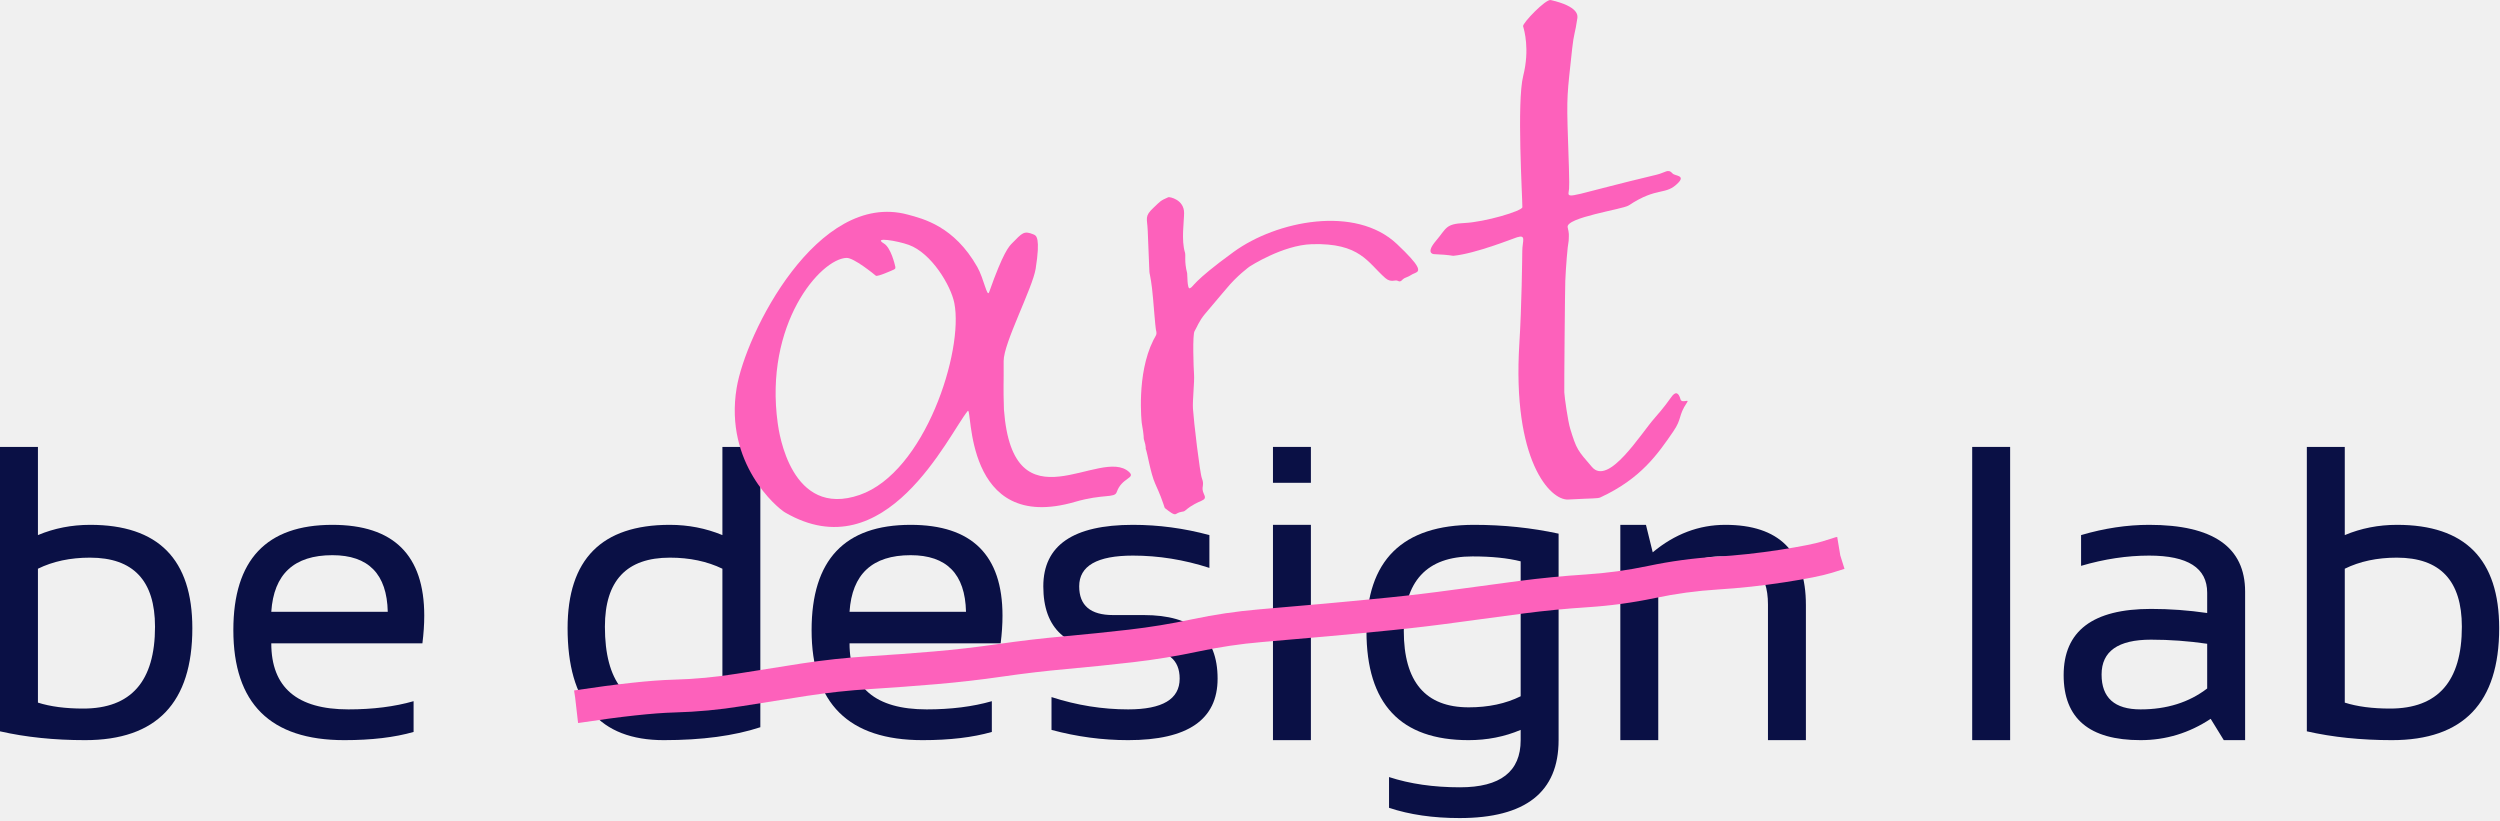
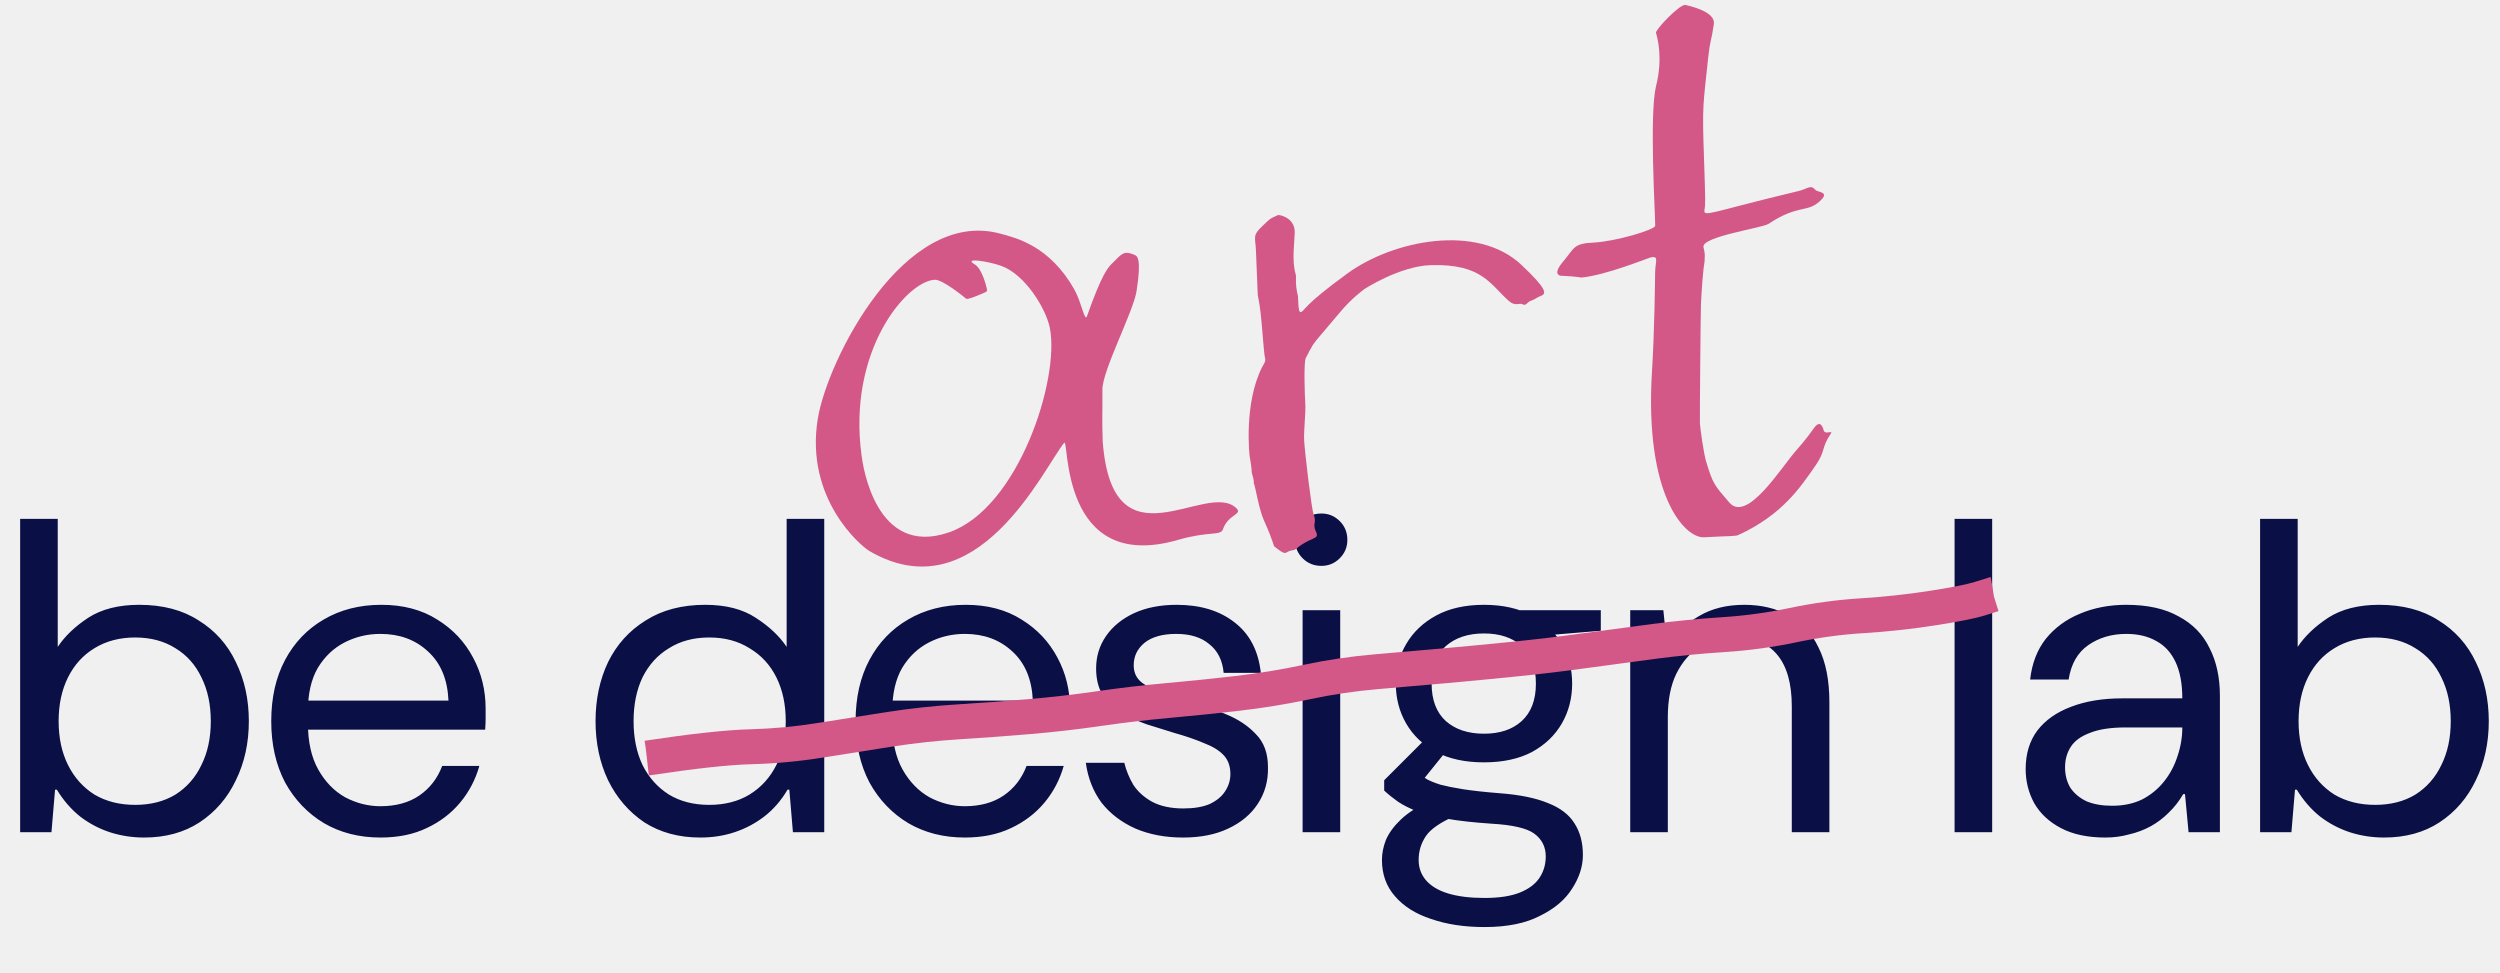
- <svg xmlns="http://www.w3.org/2000/svg" width="100%" viewBox="0 0 762 250" fill="none">
-   <g id="logo-be-design-lab-vector">
-     <path d="M714.688 214.158C718.479 215.366 723.083 215.971 728.5 215.971C743.083 215.971 750.375 207.658 750.375 191.033C750.375 176.991 743.771 169.971 730.562 169.971C724.562 169.971 719.271 171.096 714.688 173.346V214.158ZM703.125 136.221H714.688V163.096C719.646 161.012 724.958 159.971 730.625 159.971C751.375 159.971 761.75 170.471 761.75 191.471C761.75 214.221 750.854 225.596 729.062 225.596C719.646 225.596 711 224.7 703.125 222.908V136.221Z" fill="#0A1045" />
-     <path d="M629 205.783C629 192.325 637.875 185.596 655.625 185.596C661.333 185.596 667.042 186.012 672.75 186.846V180.658C672.75 173.116 666.854 169.346 655.062 169.346C648.312 169.346 641.396 170.387 634.312 172.471V163.096C641.396 161.012 648.312 159.971 655.062 159.971C674.562 159.971 684.312 166.762 684.312 180.346V225.596H677.812L673.812 219.096C667.271 223.429 660.146 225.596 652.438 225.596C636.812 225.596 629 218.991 629 205.783ZM655.625 194.971C645.583 194.971 640.562 198.512 640.562 205.596C640.562 212.679 644.521 216.221 652.438 216.221C660.438 216.221 667.208 214.096 672.75 209.846V196.221C667.042 195.387 661.333 194.971 655.625 194.971Z" fill="#0A1045" />
-     <path d="M612.688 136.221V225.596H601.125V136.221H612.688Z" fill="#0A1045" />
-     <path d="M493.875 225.596V159.971H501.688L503.75 168.346C510.458 162.762 517.833 159.971 525.875 159.971C542.25 159.971 550.438 168.116 550.438 184.408V225.596H538.875V184.221C538.875 174.471 534.021 169.596 524.312 169.596C517.688 169.596 511.396 172.366 505.438 177.908V225.596H493.875Z" fill="#0A1045" />
-     <path d="M463.5 171.096C459.542 170.096 454.646 169.596 448.812 169.596C434.854 169.596 427.875 177.158 427.875 192.283C427.875 207.825 434.479 215.596 447.688 215.596C453.688 215.596 458.958 214.471 463.5 212.221V171.096ZM475.062 225.596C475.062 241.429 465 249.346 444.875 249.346C436.792 249.346 429.625 248.304 423.375 246.221V236.846C429.75 238.929 436.958 239.971 445 239.971C457.333 239.971 463.5 235.179 463.5 225.596V222.471C458.583 224.554 453.292 225.596 447.625 225.596C426.875 225.596 416.5 214.533 416.5 192.408C416.5 170.783 427.438 159.971 449.312 159.971C458.188 159.971 466.771 160.866 475.062 162.658V225.596Z" fill="#0A1045" />
-     <path d="M399.562 159.971V225.596H388V159.971H399.562ZM399.562 136.221V147.158H388V136.221H399.562Z" fill="#0A1045" />
-     <path d="M320.5 222.471V212.471C328.208 214.971 336 216.221 343.875 216.221C354.333 216.221 359.562 213.096 359.562 206.846C359.562 201.012 355.917 198.096 348.625 198.096H339.25C325.083 198.096 318 191.637 318 178.721C318 166.221 327.104 159.971 345.312 159.971C353.146 159.971 360.917 161.012 368.625 163.096V173.096C360.917 170.596 353.146 169.346 345.312 169.346C334.396 169.346 328.938 172.471 328.938 178.721C328.938 184.554 332.375 187.471 339.25 187.471H348.625C363.625 187.471 371.125 193.929 371.125 206.846C371.125 219.346 362.042 225.596 343.875 225.596C336 225.596 328.208 224.554 320.5 222.471Z" fill="#0A1045" />
-     <path d="M277.562 159.971C296.229 159.971 305.562 169.2 305.562 187.658C305.562 190.283 305.375 193.096 305 196.096H258.938C258.938 209.512 266.771 216.221 282.438 216.221C289.896 216.221 296.521 215.387 302.312 213.721V223.096C296.521 224.762 289.479 225.596 281.188 225.596C258.646 225.596 247.375 214.408 247.375 192.033C247.375 170.658 257.438 159.971 277.562 159.971ZM258.938 186.471H294.438C294.188 174.971 288.562 169.221 277.562 169.221C265.896 169.221 259.688 174.971 258.938 186.471Z" fill="#0A1045" />
-     <path d="M220.188 173.346C215.521 171.096 210.188 169.971 204.188 169.971C190.979 169.971 184.375 176.991 184.375 191.033C184.375 207.658 190.979 215.971 204.188 215.971C210.188 215.971 215.521 215.158 220.188 213.533V173.346ZM231.75 221.658C223.792 224.283 213.979 225.596 202.312 225.596C182.771 225.596 173 214.221 173 191.471C173 170.471 183.375 159.971 204.125 159.971C209.792 159.971 215.146 161.012 220.188 163.096V136.221H231.75V221.658Z" fill="#0A1045" />
-     <path d="M101.312 159.971C119.979 159.971 129.312 169.2 129.312 187.658C129.312 190.283 129.125 193.096 128.75 196.096H82.688C82.688 209.512 90.521 216.221 106.188 216.221C113.646 216.221 120.271 215.387 126.062 213.721V223.096C120.271 224.762 113.229 225.596 104.938 225.596C82.396 225.596 71.125 214.408 71.125 192.033C71.125 170.658 81.188 159.971 101.312 159.971ZM82.688 186.471H118.188C117.938 174.971 112.312 169.221 101.312 169.221C89.646 169.221 83.438 174.971 82.688 186.471Z" fill="#0A1045" />
-     <path d="M11.562 214.158C15.354 215.366 19.958 215.971 25.375 215.971C39.958 215.971 47.25 207.658 47.25 191.033C47.25 176.991 40.646 169.971 27.438 169.971C21.438 169.971 16.146 171.096 11.562 173.346V214.158ZM0 136.221H11.562V163.096C16.521 161.012 21.833 159.971 27.5 159.971C48.25 159.971 58.625 170.471 58.625 191.471C58.625 214.221 47.729 225.596 25.938 225.596C16.521 225.596 7.875 224.7 0 222.908V136.221Z" fill="#0A1045" />
-     <path d="M560.921 169.302L562.202 173.383L558.408 174.573L558.4 174.576L558.392 174.578C555.406 175.504 550.484 176.462 543.903 177.481C537.166 178.525 530.391 179.258 523.578 179.681C517.161 180.079 510.792 180.943 504.471 182.273C497.68 183.703 490.832 184.639 483.931 185.083C477.377 185.504 470.853 186.138 464.359 186.984C457.771 187.843 451.179 188.729 444.584 189.642C437.915 190.566 431.231 191.368 424.531 192.048C417.873 192.723 411.215 193.359 404.558 193.958C397.91 194.556 391.257 195.137 384.598 195.7C378.157 196.245 371.764 197.193 365.418 198.545C358.714 199.973 351.97 201.077 345.188 201.858C338.523 202.626 331.848 203.312 325.162 203.914C318.608 204.504 312.075 205.272 305.564 206.218C298.866 207.19 292.142 207.963 285.393 208.537C278.704 209.105 272.008 209.598 265.305 210.014C258.791 210.419 252.312 211.118 245.867 212.111C239.286 213.125 232.709 214.165 226.138 215.231C219.331 216.336 212.47 216.978 205.555 217.16C199.183 217.327 189.531 218.367 176.471 220.339L176.384 220.351L176.296 220.362L176.196 220.373L175.303 212.598L174.978 210.451C175.003 210.447 175.029 210.443 175.055 210.439L175.066 210.437C188.178 208.459 198.297 207.348 205.292 207.164C211.76 206.994 218.174 206.392 224.536 205.36C231.134 204.29 237.736 203.246 244.344 202.227C251.088 201.188 257.868 200.457 264.685 200.033C271.312 199.621 277.933 199.135 284.546 198.573C291.098 198.016 297.626 197.265 304.128 196.321C310.818 195.35 317.53 194.561 324.265 193.954C330.868 193.359 337.46 192.682 344.043 191.924C350.508 191.179 356.939 190.126 363.334 188.764C370.088 187.325 376.895 186.315 383.755 185.735C390.396 185.173 397.032 184.594 403.662 183.998C410.282 183.403 416.902 182.77 423.522 182.098C430.101 181.431 436.664 180.644 443.212 179.737C449.833 178.82 456.452 177.93 463.067 177.068C469.777 176.194 476.518 175.539 483.289 175.104C489.712 174.692 496.086 173.82 502.411 172.488C509.206 171.058 516.056 170.128 522.959 169.7C529.467 169.296 535.938 168.596 542.373 167.599C548.949 166.581 553.204 165.715 555.414 165.032L559.54 163.737L559.883 163.681L559.981 163.664L560.921 169.302Z" fill="#FD61BB" />
-     <path fill-rule="evenodd" clip-rule="evenodd" d="M305.999 124.818C308.774 161.94 335.586 135.804 344.178 143.894C346.196 145.795 341.897 145.578 340.375 149.992C339.714 151.91 336.385 150.44 327.627 152.98C293.437 162.892 296.486 123.375 294.957 125.267C289.044 132.582 270.01 174.068 239.289 156.201C236.862 154.79 220.758 141.261 224.518 118.311C227.26 101.575 249.195 57.995 276.67 65.404C281.328 66.66 290.821 68.908 297.872 81.359C299.92 84.975 300.858 90.843 301.5 89.025C305.79 76.853 307.566 75.067 308.493 74.134C311.583 71.025 312.031 70.19 315.083 71.482C315.849 71.806 317.174 72.366 315.679 81.865C314.741 87.826 305.873 104.578 305.913 110.035C305.968 117.463 305.767 117.4 305.999 124.818ZM272.896 81.31C272.904 81.872 272.972 81.855 272.457 82.163C272.033 82.355 267.448 84.433 266.959 84.033C266.311 83.502 260.237 78.527 258.008 78.607C250.067 78.892 232.847 98.762 237.064 129.104C237.428 131.728 241.095 158.102 262.026 150.852C281.896 143.971 293.773 107.039 290.881 92.379C289.821 87.01 283.897 77.118 276.979 74.631C273.522 73.388 265.866 72.096 269.414 74.216C271.579 75.511 272.756 80.694 272.896 81.31Z" fill="#FD61BB" />
-     <path fill-rule="evenodd" clip-rule="evenodd" d="M478.136 73.324C477.761 75.219 477.298 81.244 477.1 85.614C477.007 87.688 476.737 118.242 476.799 119.596C476.872 121.17 477.917 128.429 478.585 130.62C480.542 137.042 480.86 137.265 485.233 142.341C490.31 148.234 500.184 132.087 504.34 127.414C504.772 126.928 507.251 124.14 509.402 121.049C510.651 119.255 511.619 119.53 512.207 121.681C512.597 123.105 515.054 121.414 514.209 122.668C511.428 126.797 512.799 127.471 509.966 131.584C505.347 138.292 500.211 145.861 487.837 151.588C486.944 152.002 486.029 151.822 477.966 152.257C472.567 152.549 460.851 140.495 463.106 104.579C463.81 93.358 463.968 78.701 463.992 76.449C464.024 73.444 465.287 71.432 462.388 72.326C461.181 72.699 449.806 77.291 443.022 77.966C442.548 78.013 442.573 77.711 437.084 77.46C436.755 77.446 434.521 77.111 437.695 73.383C440.947 69.566 440.489 68.25 446.353 67.975C452.624 67.681 464.011 64.3 464.017 63.147C464.032 60.14 462.281 31.066 464.265 23.171C466.314 15.021 464.58 9.168 464.235 8.005C463.976 7.132 471.11 -0.348 472.67 0.013C481.282 2.003 480.883 4.793 480.772 5.571C480.1 10.274 479.694 10.152 479.193 14.861C477.698 28.907 477.447 28.845 477.944 43.014C478.429 56.842 478.343 57.312 478.12 58.533C477.686 60.905 479.602 59.289 505.012 53.23C507.63 52.606 508.422 51.285 509.824 52.898C510.459 53.628 513.734 53.407 511.577 55.659C507.634 59.776 505.318 56.723 496.427 62.617C494.615 63.818 477.144 66.274 477.826 69.279C478.287 71.312 478.207 71.253 478.136 73.324Z" fill="#FD61BB" />
-     <path fill-rule="evenodd" clip-rule="evenodd" d="M364.112 100.923C363.427 101.985 363.8 112.073 363.944 114.153C364.106 116.482 363.454 121.993 363.613 124.579C363.838 128.261 365.717 144.239 366.342 145.8C367.275 148.129 365.894 148.382 366.99 150.661C368.138 153.051 365.544 151.962 361.297 155.579C360.489 156.267 360.223 155.617 358.434 156.672C357.792 157.051 356.545 156.008 355.192 154.975C354.675 154.58 355.199 154.289 352.112 147.439C350.648 144.191 349.704 137.892 349.225 136.824C349.125 136.601 349.477 136.533 348.64 133.83C348.524 133.455 348.809 133.432 348.01 128.964C348.003 128.926 346.293 114.142 351.548 103.67C352.34 102.091 352.755 102.14 352.306 100.402C352.188 99.948 351.524 91.872 351.462 91.13C351.072 86.392 350.525 83.882 350.39 83.261C350.319 82.934 350.342 82.93 349.825 70.243C349.672 66.483 348.748 65.972 351.619 63.293C353.657 61.391 353.537 61.219 356.094 60.113C356.464 59.953 360.928 60.795 360.913 64.943C360.904 67.561 360.009 73.243 361.19 77.022C361.458 77.878 360.913 79.649 361.846 83.292C361.923 83.59 361.83 88.192 362.657 87.865C363.95 87.355 363.035 86.214 376.031 76.771C389.097 67.277 413.146 62.444 425.772 74.367C433.061 81.25 432.967 82.567 431.383 83.191C429.864 83.789 430.018 84.051 428.456 84.623C427.056 85.136 427.248 86.241 425.926 85.555C425.285 85.222 423.951 86.254 422.213 84.725C416.852 80.013 414.59 74.004 399.892 74.425C390.963 74.68 380.88 81.241 380.88 81.241C380.88 81.241 377.031 84.007 373.73 88.071C373.223 88.695 373.189 88.644 367.238 95.739C365.418 97.91 364.709 99.996 364.112 100.923Z" fill="#FD61BB" />
+ <svg xmlns="http://www.w3.org/2000/svg" width="100%" viewBox="0 0 715 278" fill="none">
+   <path d="M41.216 239.536C37.803 239.536 34.517 239.024 31.36 238C28.288 236.976 25.472 235.483 22.912 233.52C20.352 231.472 18.133 228.912 16.256 225.84H15.744L14.72 238H5.76V148.4H16.512V185.008C18.56 181.936 21.461 179.163 25.216 176.688C29.056 174.213 33.92 172.976 39.808 172.976C46.549 172.976 52.224 174.469 56.832 177.456C61.525 180.357 65.067 184.325 67.456 189.36C69.931 194.395 71.168 200.027 71.168 206.256C71.168 212.485 69.931 218.117 67.456 223.152C65.067 228.187 61.611 232.197 57.088 235.184C52.651 238.085 47.36 239.536 41.216 239.536ZM38.656 230.192C43.093 230.192 46.933 229.211 50.176 227.248C53.419 225.2 55.893 222.384 57.6 218.8C59.392 215.216 60.288 211.035 60.288 206.256C60.288 201.477 59.392 197.296 57.6 193.712C55.893 190.128 53.419 187.355 50.176 185.392C46.933 183.344 43.093 182.32 38.656 182.32C34.219 182.32 30.336 183.344 27.008 185.392C23.765 187.355 21.248 190.128 19.456 193.712C17.664 197.296 16.768 201.477 16.768 206.256C16.768 211.035 17.664 215.216 19.456 218.8C21.248 222.384 23.765 225.2 27.008 227.248C30.336 229.211 34.219 230.192 38.656 230.192ZM108.807 239.536C102.748 239.536 97.372 238.171 92.679 235.44C87.986 232.624 84.274 228.741 81.543 223.792C78.898 218.757 77.575 212.912 77.575 206.256C77.575 199.515 78.898 193.669 81.543 188.72C84.188 183.771 87.858 179.931 92.551 177.2C97.33 174.384 102.834 172.976 109.063 172.976C115.292 172.976 120.626 174.384 125.063 177.2C129.5 179.931 132.914 183.557 135.303 188.08C137.692 192.517 138.887 197.381 138.887 202.672C138.887 203.525 138.887 204.464 138.887 205.488C138.887 206.427 138.844 207.493 138.759 208.688H85.639V200.368H128.263C128.007 194.309 126.044 189.616 122.375 186.288C118.791 182.96 114.268 181.296 108.807 181.296C105.138 181.296 101.724 182.107 98.567 183.728C95.41 185.349 92.85 187.781 90.887 191.024C89.01 194.267 88.071 198.363 88.071 203.312V206.896C88.071 212.187 89.052 216.581 91.015 220.08C92.978 223.579 95.538 226.224 98.695 228.016C101.938 229.723 105.308 230.576 108.807 230.576C113.244 230.576 116.956 229.552 119.943 227.504C122.93 225.456 125.106 222.64 126.471 219.056H137.095C135.986 222.981 134.151 226.48 131.591 229.552C129.031 232.624 125.831 235.056 121.991 236.848C118.236 238.64 113.842 239.536 108.807 239.536ZM200.277 239.536C194.133 239.536 188.8 238.085 184.277 235.184C179.84 232.197 176.384 228.187 173.909 223.152C171.52 218.117 170.325 212.485 170.325 206.256C170.325 200.027 171.52 194.395 173.909 189.36C176.384 184.325 179.968 180.357 184.661 177.456C189.354 174.469 195.029 172.976 201.685 172.976C207.573 172.976 212.394 174.213 216.149 176.688C219.989 179.163 222.933 181.936 224.981 185.008V148.4H235.733V238H226.773L225.749 225.84H225.237C223.445 228.912 221.226 231.472 218.581 233.52C216.021 235.483 213.205 236.976 210.133 238C207.061 239.024 203.776 239.536 200.277 239.536ZM202.837 230.192C207.274 230.192 211.114 229.211 214.357 227.248C217.685 225.2 220.245 222.384 222.037 218.8C223.829 215.216 224.725 211.035 224.725 206.256C224.725 201.477 223.829 197.296 222.037 193.712C220.245 190.128 217.685 187.355 214.357 185.392C211.114 183.344 207.274 182.32 202.837 182.32C198.4 182.32 194.56 183.344 191.317 185.392C188.074 187.355 185.557 190.128 183.765 193.712C182.058 197.296 181.205 201.477 181.205 206.256C181.205 211.035 182.058 215.216 183.765 218.8C185.557 222.384 188.074 225.2 191.317 227.248C194.56 229.211 198.4 230.192 202.837 230.192ZM275.932 239.536C269.873 239.536 264.497 238.171 259.804 235.44C255.111 232.624 251.399 228.741 248.668 223.792C246.023 218.757 244.7 212.912 244.7 206.256C244.7 199.515 246.023 193.669 248.668 188.72C251.313 183.771 254.983 179.931 259.676 177.2C264.455 174.384 269.959 172.976 276.188 172.976C282.417 172.976 287.751 174.384 292.188 177.2C296.625 179.931 300.039 183.557 302.428 188.08C304.817 192.517 306.012 197.381 306.012 202.672C306.012 203.525 306.012 204.464 306.012 205.488C306.012 206.427 305.969 207.493 305.884 208.688H252.764V200.368H295.388C295.132 194.309 293.169 189.616 289.5 186.288C285.916 182.96 281.393 181.296 275.932 181.296C272.263 181.296 268.849 182.107 265.692 183.728C262.535 185.349 259.975 187.781 258.012 191.024C256.135 194.267 255.196 198.363 255.196 203.312V206.896C255.196 212.187 256.177 216.581 258.14 220.08C260.103 223.579 262.663 226.224 265.82 228.016C269.063 229.723 272.433 230.576 275.932 230.576C280.369 230.576 284.081 229.552 287.068 227.504C290.055 225.456 292.231 222.64 293.596 219.056H304.22C303.111 222.981 301.276 226.48 298.716 229.552C296.156 232.624 292.956 235.056 289.116 236.848C285.361 238.64 280.967 239.536 275.932 239.536ZM338.321 239.536C333.286 239.536 328.764 238.683 324.753 236.976C320.742 235.184 317.5 232.709 315.025 229.552C312.636 226.309 311.142 222.512 310.545 218.16H321.553C322.065 220.293 322.918 222.384 324.113 224.432C325.393 226.395 327.185 228.016 329.489 229.296C331.878 230.576 334.865 231.216 338.449 231.216C341.521 231.216 344.038 230.789 346.001 229.936C347.964 228.997 349.414 227.803 350.353 226.352C351.377 224.816 351.889 223.152 351.889 221.36C351.889 219.141 351.249 217.349 349.969 215.984C348.689 214.619 346.812 213.467 344.337 212.528C341.948 211.504 339.089 210.523 335.761 209.584C333.201 208.816 330.598 208.005 327.953 207.152C325.308 206.213 322.876 205.104 320.657 203.824C318.524 202.544 316.774 200.88 315.409 198.832C314.129 196.784 313.489 194.224 313.489 191.152C313.489 187.739 314.428 184.667 316.305 181.936C318.182 179.205 320.828 177.029 324.241 175.408C327.74 173.787 331.836 172.976 336.529 172.976C343.27 172.976 348.774 174.64 353.041 177.968C357.393 181.296 359.91 186.117 360.593 192.432H349.969C349.628 188.848 348.262 186.117 345.873 184.24C343.569 182.277 340.412 181.296 336.401 181.296C332.476 181.296 329.446 182.149 327.313 183.856C325.265 185.563 324.241 187.696 324.241 190.256C324.241 191.963 324.753 193.371 325.777 194.48C326.801 195.589 328.422 196.571 330.641 197.424C332.945 198.192 335.846 199.131 339.345 200.24C343.27 201.435 346.982 202.757 350.481 204.208C354.065 205.659 356.966 207.579 359.185 209.968C361.489 212.272 362.641 215.429 362.641 219.44C362.726 223.365 361.745 226.864 359.697 229.936C357.734 232.923 354.918 235.269 351.249 236.976C347.665 238.683 343.356 239.536 338.321 239.536ZM372.546 238V174.512H383.298V238H372.546ZM377.922 161.84C375.789 161.84 373.997 161.115 372.546 159.664C371.095 158.213 370.37 156.421 370.37 154.288C370.37 152.24 371.095 150.491 372.546 149.04C373.997 147.589 375.789 146.864 377.922 146.864C379.97 146.864 381.719 147.589 383.17 149.04C384.621 150.491 385.346 152.283 385.346 154.416C385.346 156.464 384.621 158.213 383.17 159.664C381.719 161.115 379.97 161.84 377.922 161.84ZM424.548 265.136C418.831 265.136 413.753 264.368 409.316 262.832C404.879 261.381 401.423 259.205 398.948 256.304C396.473 253.488 395.236 250.032 395.236 245.936C395.236 244.059 395.62 242.139 396.388 240.176C397.241 238.213 398.649 236.293 400.612 234.416C402.66 232.453 405.519 230.619 409.188 228.912L416.356 233.264C412.004 235.141 409.145 237.104 407.78 239.152C406.415 241.2 405.732 243.461 405.732 245.936C405.732 248.155 406.415 250.075 407.78 251.696C409.231 253.403 411.364 254.683 414.18 255.536C416.996 256.389 420.452 256.816 424.548 256.816C428.729 256.816 432.1 256.304 434.66 255.28C437.22 254.256 439.097 252.848 440.292 251.056C441.487 249.264 442.084 247.216 442.084 244.912C442.084 242.181 440.975 240.005 438.756 238.384C436.623 236.848 432.527 235.909 426.468 235.568C421.433 235.227 417.209 234.757 413.796 234.16C410.468 233.563 407.695 232.88 405.476 232.112C403.257 231.259 401.38 230.32 399.844 229.296C398.393 228.272 397.071 227.205 395.876 226.096V223.152L408.292 210.736L414.436 213.808L404.836 225.712L405.732 221.36C406.5 221.872 407.311 222.384 408.164 222.896C409.103 223.408 410.383 223.92 412.004 224.432C413.625 224.859 415.759 225.285 418.404 225.712C421.135 226.139 424.633 226.523 428.9 226.864C434.617 227.291 439.225 228.229 442.724 229.68C446.223 231.045 448.74 232.965 450.276 235.44C451.897 237.915 452.708 240.944 452.708 244.528C452.708 247.771 451.684 250.971 449.636 254.128C447.673 257.285 444.601 259.888 440.42 261.936C436.324 264.069 431.033 265.136 424.548 265.136ZM424.42 218.032C419.044 218.032 414.479 217.051 410.724 215.088C406.969 213.04 404.111 210.309 402.148 206.896C400.185 203.483 399.204 199.685 399.204 195.504C399.204 191.323 400.185 187.568 402.148 184.24C404.111 180.827 406.969 178.096 410.724 176.048C414.479 174 419.044 172.976 424.42 172.976C429.796 172.976 434.361 174 438.116 176.048C441.871 178.096 444.729 180.827 446.692 184.24C448.655 187.568 449.636 191.323 449.636 195.504C449.636 199.685 448.655 203.483 446.692 206.896C444.729 210.309 441.871 213.04 438.116 215.088C434.361 217.051 429.796 218.032 424.42 218.032ZM424.42 209.84C428.943 209.84 432.527 208.645 435.172 206.256C437.903 203.781 439.268 200.197 439.268 195.504C439.268 190.725 437.903 187.141 435.172 184.752C432.527 182.363 428.943 181.168 424.42 181.168C419.897 181.168 416.271 182.363 413.54 184.752C410.809 187.141 409.444 190.725 409.444 195.504C409.444 200.197 410.809 203.781 413.54 206.256C416.271 208.645 419.897 209.84 424.42 209.84ZM434.66 182.32L431.46 174.512H457.828V180.4L434.66 182.32ZM466.245 238V174.512H475.717L476.741 184.496H477.253C479.472 180.997 482.373 178.224 485.957 176.176C489.541 174.043 493.85 172.976 498.885 172.976C503.749 172.976 508.016 174 511.685 176.048C515.354 178.011 518.17 181.083 520.133 185.264C522.181 189.36 523.205 194.565 523.205 200.88V238H512.453V202.032C512.453 195.461 511.045 190.512 508.229 187.184C505.413 183.856 501.36 182.192 496.069 182.192C492.4 182.192 489.114 183.088 486.213 184.88C483.397 186.672 481.136 189.275 479.429 192.688C477.808 196.016 476.997 200.155 476.997 205.104V238H466.245ZM559.01 238V148.4H569.762V238H559.01ZM602.124 239.536C597.089 239.536 592.865 238.64 589.452 236.848C586.039 235.056 583.479 232.667 581.772 229.68C580.151 226.693 579.34 223.451 579.34 219.952C579.34 215.6 580.449 211.931 582.668 208.944C584.972 205.957 588.172 203.696 592.268 202.16C596.449 200.539 601.356 199.728 606.988 199.728H624.14C624.14 195.547 623.5 192.091 622.22 189.36C620.94 186.629 619.105 184.624 616.716 183.344C614.327 181.979 611.468 181.296 608.14 181.296C603.959 181.296 600.332 182.363 597.26 184.496C594.188 186.629 592.311 189.915 591.628 194.352H580.62C581.132 189.744 582.625 185.861 585.1 182.704C587.66 179.547 590.903 177.157 594.828 175.536C598.839 173.829 603.276 172.976 608.14 172.976C614.199 172.976 619.191 174.085 623.116 176.304C627.127 178.437 630.071 181.467 631.948 185.392C633.911 189.232 634.892 193.755 634.892 198.96V238H625.932L624.908 227.12H624.396C623.201 229.168 621.793 230.96 620.172 232.496C618.636 234.032 616.929 235.312 615.052 236.336C613.175 237.36 611.127 238.128 608.908 238.64C606.775 239.237 604.513 239.536 602.124 239.536ZM604.044 230.448C607.287 230.448 610.145 229.851 612.62 228.656C615.095 227.376 617.185 225.669 618.892 223.536C620.599 221.403 621.879 219.013 622.732 216.368C623.671 213.637 624.14 210.864 624.14 208.048H607.884C603.703 208.048 600.332 208.56 597.772 209.584C595.212 210.523 593.377 211.845 592.268 213.552C591.159 215.259 590.604 217.221 590.604 219.44C590.604 221.659 591.116 223.621 592.14 225.328C593.249 226.949 594.785 228.229 596.748 229.168C598.796 230.021 601.228 230.448 604.044 230.448ZM681.841 239.536C678.428 239.536 675.142 239.024 671.985 238C668.913 236.976 666.097 235.483 663.537 233.52C660.977 231.472 658.758 228.912 656.881 225.84H656.369L655.345 238H646.385V148.4H657.137V185.008C659.185 181.936 662.086 179.163 665.841 176.688C669.681 174.213 674.545 172.976 680.433 172.976C687.174 172.976 692.849 174.469 697.457 177.456C702.15 180.357 705.692 184.325 708.081 189.36C710.556 194.395 711.793 200.027 711.793 206.256C711.793 212.485 710.556 218.117 708.081 223.152C705.692 228.187 702.236 232.197 697.713 235.184C693.276 238.085 687.985 239.536 681.841 239.536ZM679.281 230.192C683.718 230.192 687.558 229.211 690.801 227.248C694.044 225.2 696.518 222.384 698.225 218.8C700.017 215.216 700.913 211.035 700.913 206.256C700.913 201.477 700.017 197.296 698.225 193.712C696.518 190.128 694.044 187.355 690.801 185.392C687.558 183.344 683.718 182.32 679.281 182.32C674.844 182.32 670.961 183.344 667.633 185.392C664.39 187.355 661.873 190.128 660.081 193.712C658.289 197.296 657.393 201.477 657.393 206.256C657.393 211.035 658.289 215.216 660.081 218.8C661.873 222.384 664.39 225.2 667.633 227.248C670.961 229.211 674.844 230.192 679.281 230.192Z" fill="#0A1045" />
+   <path d="M185.099 216.799L185.671 221.766L185.759 221.756L185.846 221.743L185.099 216.799ZM214.798 213.566L214.929 218.565L214.798 213.566ZM254.48 208.574L253.719 203.632L254.48 208.574ZM274.37 206.428L274.06 201.438L274.37 206.428ZM314.221 202.674L314.94 207.622L314.221 202.674ZM334.088 200.338L333.639 195.359L334.088 200.338ZM373.751 195.058L372.709 190.168L373.751 195.058ZM413.485 190.383L413.037 185.403L413.485 190.383ZM433.402 188.477L432.897 183.503L433.402 188.477ZM512.816 178.785L513.845 183.678L512.816 178.785ZM566.286 171.207L567.767 175.983L567.775 175.98L567.783 175.978L566.286 171.207ZM570.08 170.016L569.258 165.085L568.915 165.142L568.583 165.246L570.08 170.016ZM185 216.811L185.572 221.778L185.671 221.766L185.099 216.799L184.528 211.832L184.428 211.843L185 216.811ZM185.099 216.799L185.846 221.743C198.906 219.771 208.557 218.732 214.929 218.565L214.798 213.566L214.667 208.568C207.656 208.752 197.508 209.869 184.353 211.855L185.099 216.799ZM214.798 213.566L214.929 218.565C221.845 218.383 228.706 217.74 235.513 216.636L234.712 211.7L233.911 206.765C227.549 207.797 221.135 208.398 214.667 208.568L214.798 213.566ZM234.712 211.7L235.513 216.636C242.084 215.57 248.66 214.529 255.242 213.515L254.48 208.574L253.719 203.632C247.111 204.65 240.509 205.694 233.911 206.765L234.712 211.7ZM254.48 208.574L255.242 213.515C261.686 212.522 268.166 211.823 274.68 211.419L274.37 206.428L274.06 201.438C267.243 201.861 260.463 202.593 253.719 203.632L254.48 208.574ZM274.37 206.428L274.68 211.419C281.383 211.002 288.079 210.51 294.768 209.941L294.345 204.959L293.921 199.977C287.308 200.539 280.687 201.026 274.06 201.438L274.37 206.428ZM294.345 204.959L294.768 209.941C301.518 209.368 308.241 208.595 314.94 207.622L314.221 202.674L313.503 197.726C307.001 198.67 300.474 199.42 293.921 199.977L294.345 204.959ZM314.221 202.674L314.94 207.622C321.45 206.677 327.982 205.909 334.537 205.318L334.088 200.338L333.639 195.359C326.905 195.965 320.192 196.755 313.503 197.726L314.221 202.674ZM334.088 200.338L334.537 205.318C341.222 204.716 347.898 204.031 354.563 203.263L353.991 198.296L353.418 193.329C346.836 194.087 340.243 194.764 333.639 195.359L334.088 200.338ZM353.991 198.296L354.563 203.263C361.345 202.481 368.088 201.377 374.793 199.949L373.751 195.058L372.709 190.168C366.314 191.53 359.884 192.584 353.418 193.329L353.991 198.296ZM373.751 195.058L374.793 199.949C381.138 198.597 387.531 197.649 393.973 197.104L393.551 192.122L393.13 187.14C386.27 187.72 379.463 188.73 372.709 190.168L373.751 195.058ZM393.551 192.122L393.973 197.104C400.632 196.541 407.285 195.96 413.932 195.363L413.485 190.383L413.037 185.403C406.407 185.999 399.771 186.578 393.13 187.14L393.551 192.122ZM413.485 190.383L413.932 195.363C420.59 194.764 427.248 194.127 433.906 193.452L433.402 188.477L432.897 183.503C426.277 184.174 419.657 184.807 413.037 185.403L413.485 190.383ZM433.402 188.477L433.906 193.452C440.606 192.773 447.29 191.971 453.959 191.047L453.273 186.095L452.587 181.142C446.039 182.049 439.476 182.836 432.897 183.503L433.402 188.477ZM453.273 186.095L453.959 191.047C460.554 190.134 467.146 189.248 473.734 188.389L473.088 183.431L472.442 178.473C465.827 179.335 459.209 180.225 452.587 181.142L453.273 186.095ZM473.088 183.431L473.734 188.389C480.228 187.542 486.751 186.909 493.305 186.488L492.985 181.498L492.664 176.508C485.893 176.943 479.152 177.598 472.442 178.473L473.088 183.431ZM492.985 181.498L493.305 186.488C500.207 186.044 507.054 185.108 513.845 183.678L512.816 178.785L511.786 173.893C505.461 175.224 499.087 176.096 492.664 176.508L492.985 181.498ZM512.816 178.785L513.845 183.678C520.167 182.348 526.536 181.483 532.953 181.085L532.643 176.095L532.334 171.104C525.43 171.533 518.58 172.462 511.786 173.893L512.816 178.785ZM532.643 176.095L532.953 181.085C539.766 180.663 546.541 179.929 553.279 178.886L552.513 173.945L551.748 169.004C545.313 170 538.842 170.701 532.334 171.104L532.643 176.095ZM552.513 173.945L553.279 178.886C559.86 177.866 564.781 176.909 567.767 175.983L566.286 171.207L564.805 166.432C562.6 167.115 558.34 167.983 551.748 169.004L552.513 173.945ZM566.286 171.207L567.783 175.978L571.578 174.787L570.08 170.016L568.583 165.246L564.789 166.437L566.286 171.207ZM570.08 170.016L570.903 174.948L571.002 174.932L570.179 170L569.356 165.068L569.258 165.085L570.08 170.016Z" fill="#D45887" />
+   <g clip-path="url(#clip0_309_164)">
+     <path fill-rule="evenodd" clip-rule="evenodd" d="M315.373 126.223C318.149 163.344 344.961 137.208 353.553 145.299C355.571 147.199 351.272 146.982 349.75 151.396C349.089 153.314 345.76 151.845 337.002 154.384C302.812 164.296 305.861 124.779 304.332 126.672C298.419 133.987 279.385 175.473 248.664 157.606C246.237 156.194 230.133 142.665 233.893 119.716C236.635 102.979 258.57 59.399 286.045 66.809C290.703 68.065 300.196 70.312 307.247 82.763C309.295 86.38 310.233 92.248 310.875 90.429C315.165 78.258 316.941 76.472 317.868 75.538C320.958 72.429 321.406 71.594 324.458 72.886C325.224 73.21 326.549 73.771 325.054 83.269C324.116 89.231 315.248 105.982 315.288 111.44C315.343 118.868 315.142 118.804 315.373 126.223ZM282.271 82.715C282.279 83.276 282.347 83.26 281.832 83.568C281.408 83.759 276.823 85.838 276.334 85.437C275.686 84.907 269.612 79.931 267.383 80.011C259.442 80.297 242.222 100.167 246.439 130.508C246.803 133.132 250.47 159.506 271.401 152.257C291.271 145.376 303.148 108.443 300.256 93.784C299.196 88.415 293.272 78.522 286.354 76.036C282.897 74.793 275.241 73.5 278.789 75.621C280.954 76.915 282.131 82.099 282.271 82.715Z" fill="#D45887" />
  </g>
+   <g clip-path="url(#clip1_309_164)">
+     <path fill-rule="evenodd" clip-rule="evenodd" d="M487.511 74.729C487.136 76.623 486.673 82.648 486.475 87.018C486.382 89.092 486.112 119.646 486.174 121.001C486.247 122.574 487.292 129.834 487.96 132.025C489.917 138.446 490.235 138.67 494.608 143.746C499.685 149.638 509.559 133.492 513.715 128.818C514.147 128.332 516.626 125.545 518.777 122.454C520.026 120.659 520.994 120.935 521.582 123.085C521.972 124.509 524.429 122.818 523.584 124.072C520.803 128.201 522.174 128.875 519.341 132.988C514.722 139.697 509.586 147.266 497.212 152.993C496.319 153.406 495.405 153.227 487.341 153.662C481.942 153.954 470.226 141.9 472.481 105.983C473.185 94.763 473.343 80.105 473.367 77.854C473.399 74.848 474.662 72.837 471.763 73.731C470.556 74.104 459.181 78.695 452.397 79.37C451.923 79.417 451.948 79.115 446.459 78.865C446.13 78.85 443.896 78.516 447.07 74.788C450.322 70.97 449.864 69.655 455.728 69.379C461.999 69.085 473.386 65.705 473.392 64.551C473.407 61.545 471.656 32.471 473.64 24.576C475.689 16.426 473.955 10.572 473.61 9.409C473.351 8.537 480.485 1.057 482.045 1.417C490.657 3.407 490.258 6.197 490.147 6.975C489.475 11.678 489.069 11.557 488.568 16.265C487.073 30.311 486.822 30.249 487.319 44.418C487.804 58.246 487.718 58.716 487.495 59.938C487.061 62.309 488.977 60.693 514.388 54.634C517.005 54.011 517.797 52.689 519.199 54.303C519.834 55.033 523.109 54.811 520.952 57.063C517.009 61.181 514.693 58.127 505.802 64.021C503.99 65.222 486.519 67.678 487.201 70.684C487.662 72.716 487.582 72.657 487.511 74.729Z" fill="#D45887" />
+   </g>
+   <g clip-path="url(#clip2_309_164)">
+     <path fill-rule="evenodd" clip-rule="evenodd" d="M373.487 102.327C372.802 103.39 373.175 113.478 373.319 115.557C373.481 117.887 372.829 123.397 372.988 125.983C373.213 129.666 375.092 145.643 375.717 147.204C376.65 149.533 375.27 149.787 376.365 152.066C377.513 154.456 374.919 153.366 370.672 156.984C369.865 157.671 369.598 157.022 367.809 158.077C367.167 158.455 365.92 157.412 364.568 156.379C364.05 155.984 364.574 155.694 361.487 148.844C360.023 145.595 359.079 139.297 358.6 138.229C358.501 138.006 358.852 137.938 358.015 135.234C357.899 134.859 358.184 134.837 357.385 130.368C357.378 130.331 355.668 115.547 360.923 105.074C361.715 103.496 362.13 103.544 361.681 101.806C361.563 101.353 360.899 93.277 360.838 92.534C360.447 87.796 359.9 85.286 359.765 84.666C359.694 84.338 359.717 84.335 359.2 71.647C359.047 67.887 358.123 67.377 360.994 64.698C363.032 62.796 362.912 62.624 365.469 61.517C365.839 61.357 370.303 62.199 370.288 66.347C370.279 68.966 369.384 74.648 370.565 78.427C370.833 79.282 370.288 81.053 371.221 84.697C371.298 84.994 371.205 89.597 372.032 89.27C373.325 88.76 372.41 87.619 385.406 78.176C398.472 68.681 422.522 63.848 435.147 75.772C442.436 82.655 442.342 83.971 440.758 84.595C439.239 85.194 439.393 85.456 437.831 86.028C436.431 86.54 436.623 87.646 435.301 86.959C434.66 86.627 433.326 87.658 431.588 86.13C426.227 81.417 423.965 75.409 409.267 75.829C400.338 76.085 390.255 82.645 390.255 82.645C390.255 82.645 386.406 85.412 383.105 89.476C382.598 90.1 382.564 90.048 376.614 97.144C374.793 99.315 374.085 101.4 373.487 102.327Z" fill="#D45887" />
+   </g>
+   <defs>
+     <clipPath id="clip0_309_164">
+       <rect width="120.027" height="95.531" fill="white" transform="translate(231.116 67.7597) rotate(-2.12727)" />
+     </clipPath>
+     <clipPath id="clip1_309_164">
+       <rect width="77.176" height="152.51" fill="white" transform="translate(442.603 2.86473) rotate(-2.12727)" />
+     </clipPath>
+     <clipPath id="clip2_309_164">
+       <rect width="86.161" height="96.774" fill="white" transform="translate(354.74 61.9025) rotate(-2.12727)" />
+     </clipPath>
+   </defs>
</svg>
